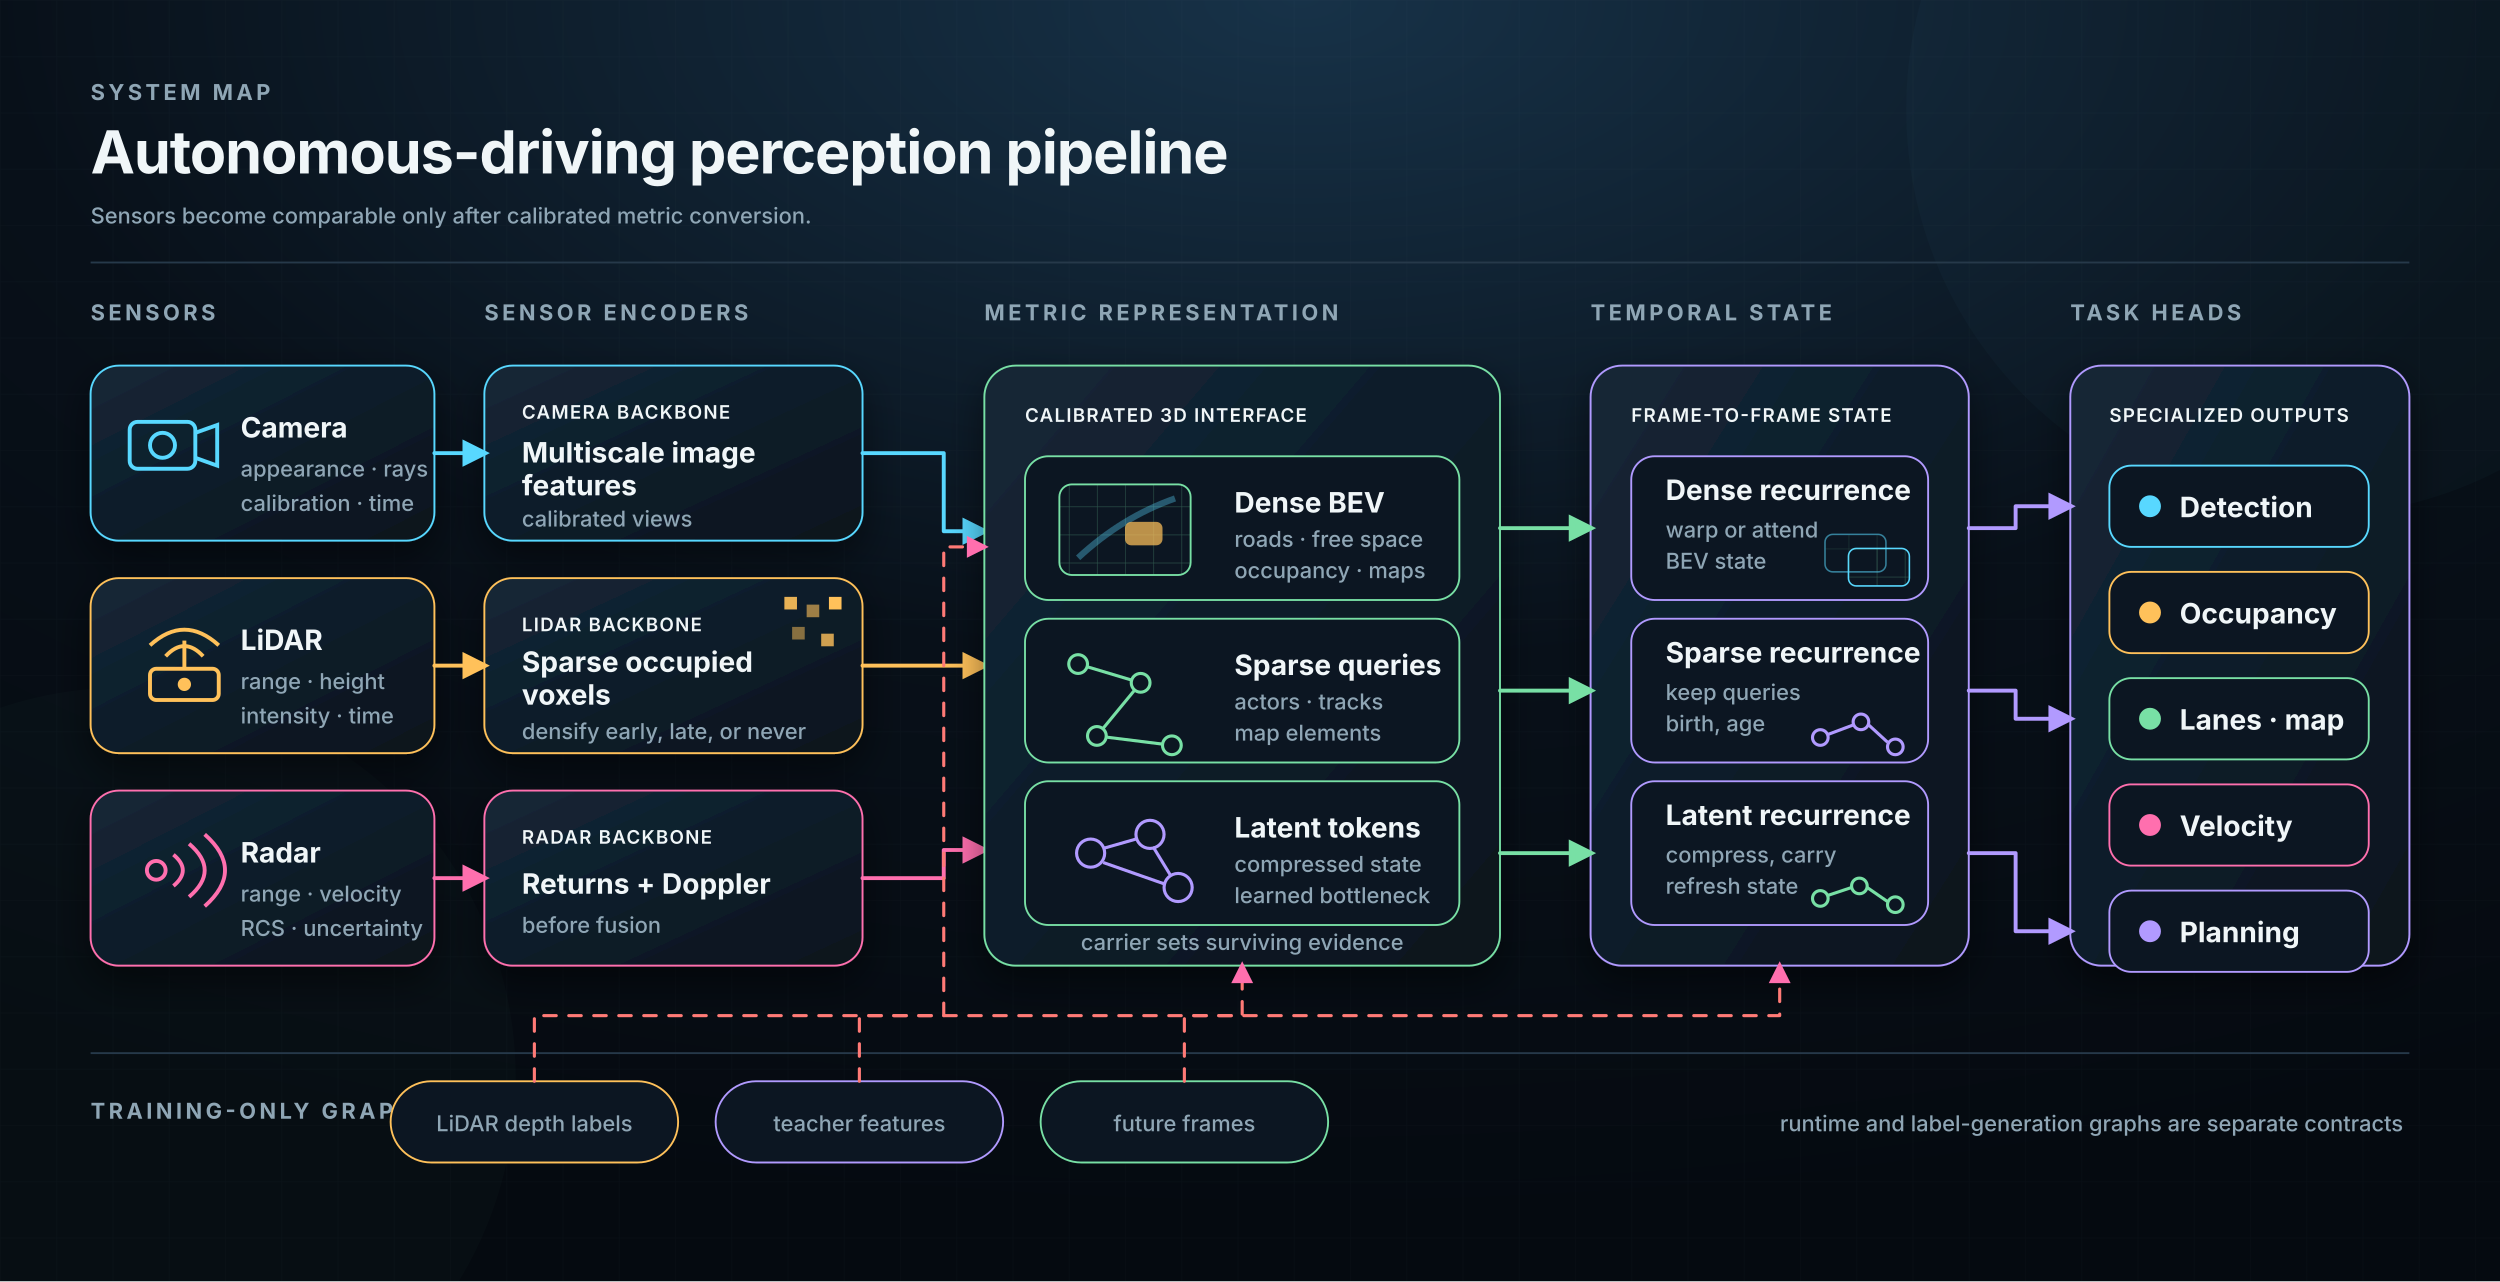
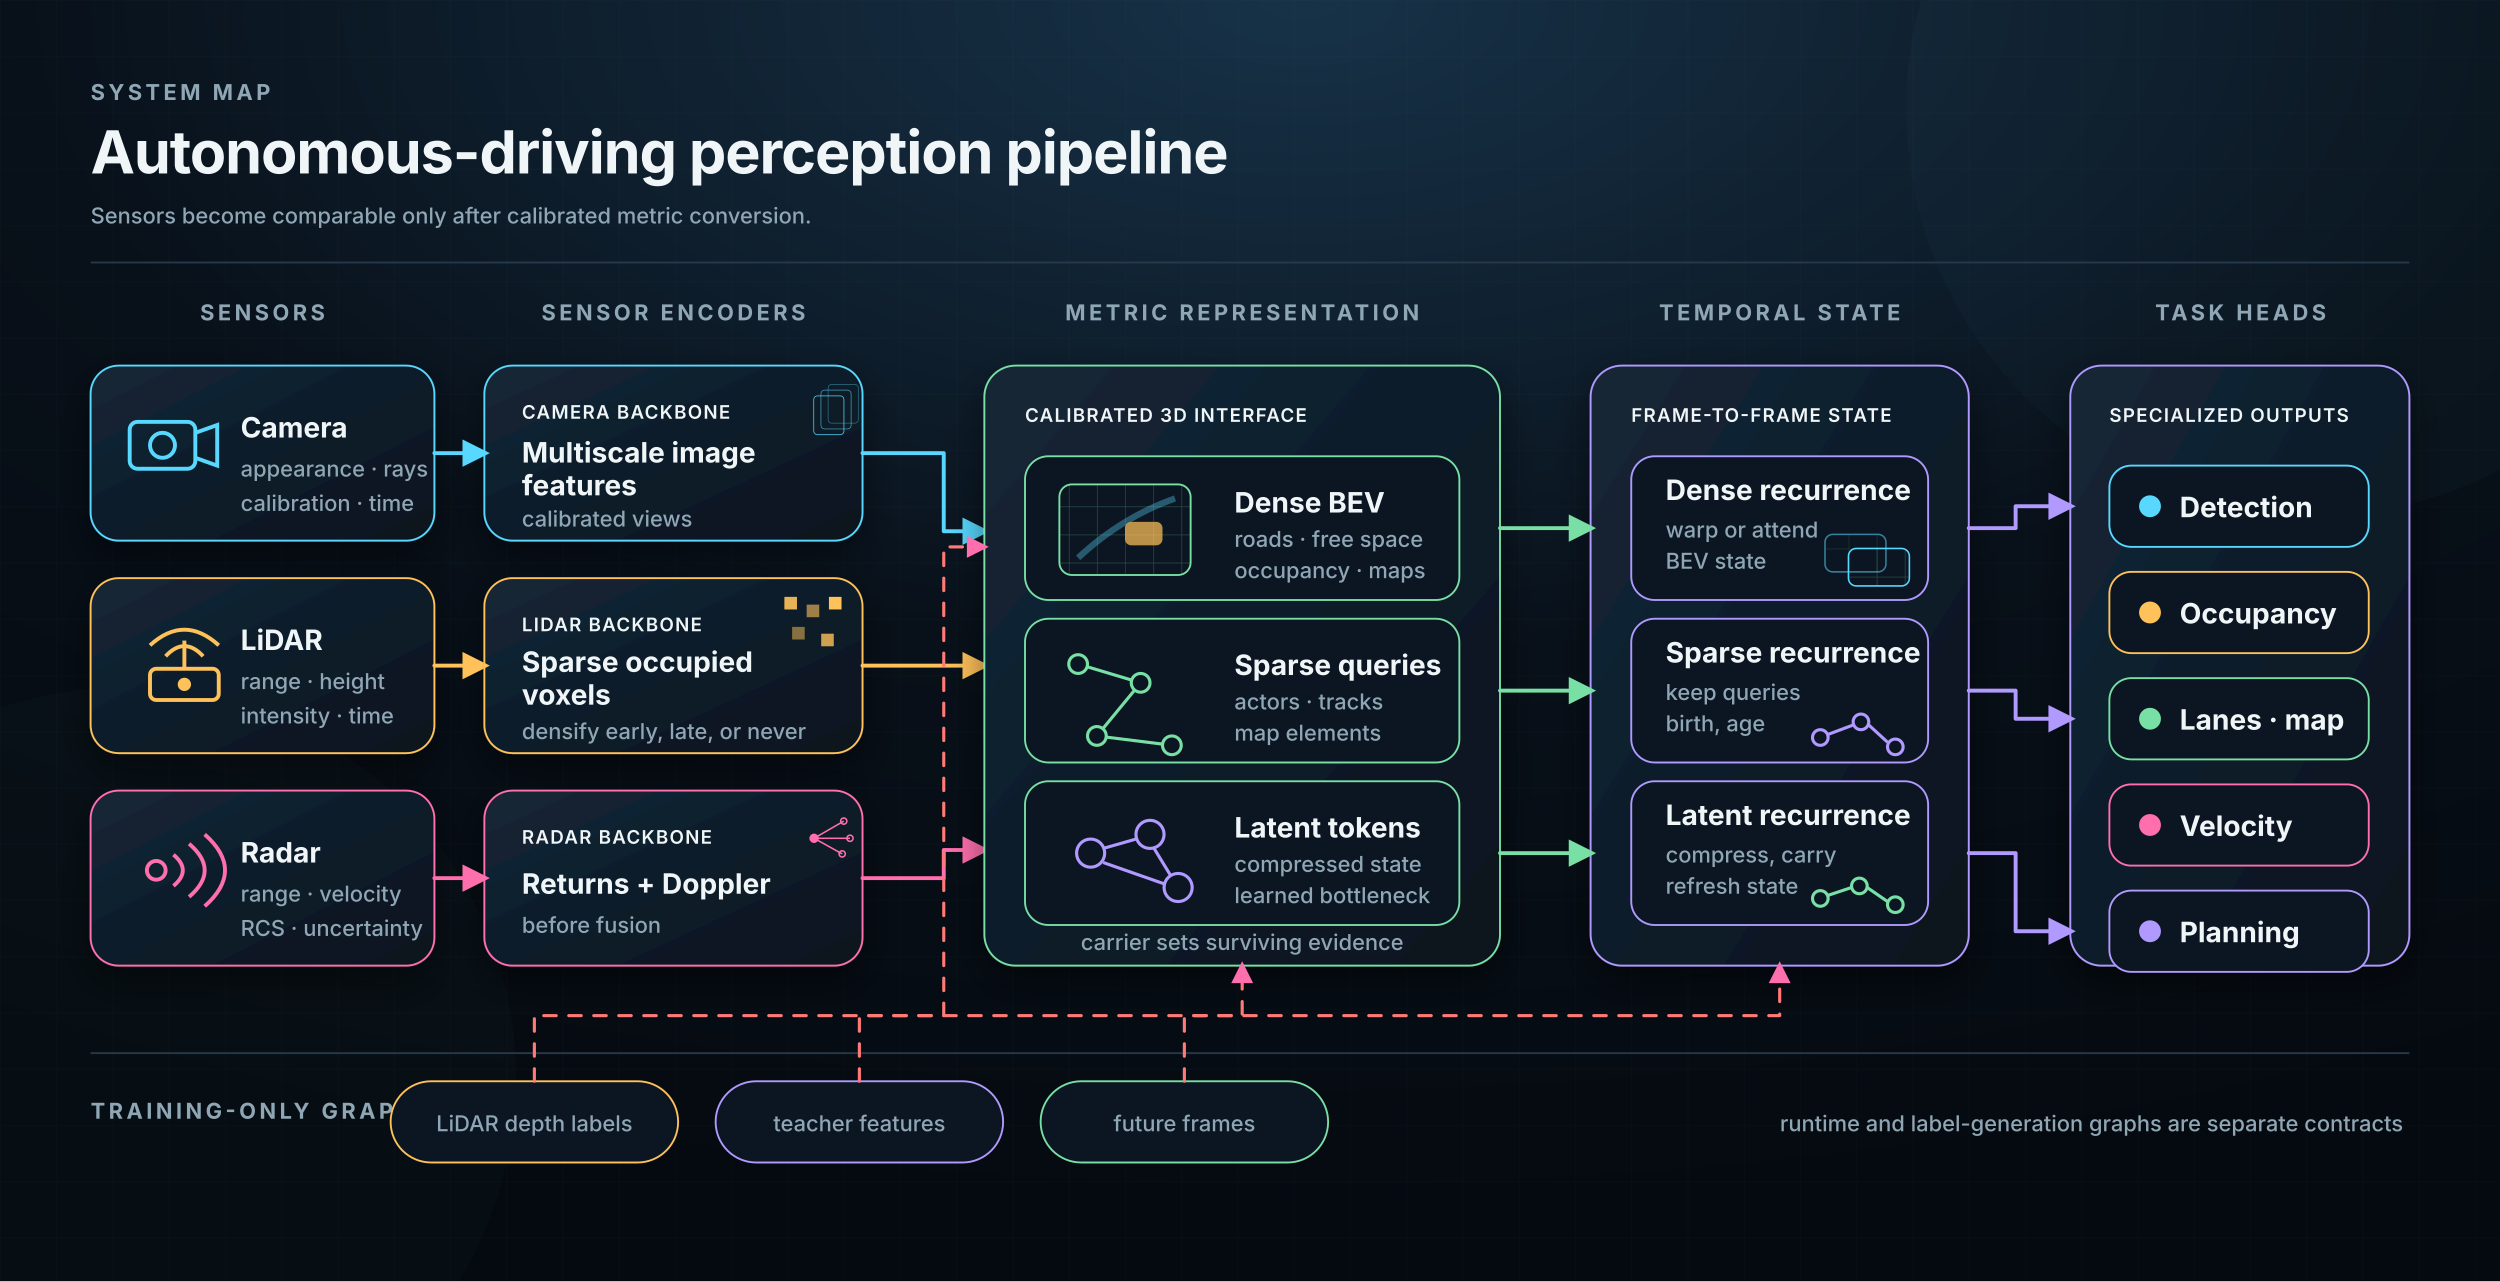
<svg xmlns="http://www.w3.org/2000/svg" width="1600" height="820" viewBox="0 0 1600 820" role="img" aria-labelledby="title desc">
  <defs>
    <radialGradient id="bg" cx="52%" cy="0%" r="96%">
      <stop offset="0%" stop-color="#173248" />
      <stop offset="54%" stop-color="#081019" />
      <stop offset="100%" stop-color="#050a10" />
    </radialGradient>
    <linearGradient id="panel" x1="0" y1="0" x2="1" y2="1">
      <stop offset="0%" stop-color="#142737" />
      <stop offset="55%" stop-color="#0e1c28" />
      <stop offset="100%" stop-color="#09131d" />
    </linearGradient>
    <pattern id="micro" width="36" height="36" patternUnits="userSpaceOnUse">
      <path d="M36 0H0V36" fill="none" stroke="#8cb4c8" stroke-width=".6" opacity=".12" />
    </pattern>
    <pattern id="bev" width="18" height="18" patternUnits="userSpaceOnUse">
      <path d="M18 0H0V18" fill="none" stroke="#78e0a5" stroke-width=".7" opacity=".32" />
    </pattern>
    <filter id="shadow" x="-20%" y="-20%" width="140%" height="150%">
      <feDropShadow dx="0" dy="10" stdDeviation="12" flood-color="#02070c" flood-opacity=".48" />
    </filter>
    <filter id="glow" x="-100%" y="-100%" width="300%" height="300%">
      <feGaussianBlur stdDeviation="7" />
    </filter>
    <marker id="arrow-camera" viewBox="0 0 10 10" refX="8" refY="5" markerWidth="7" markerHeight="7" orient="auto">
      <path d="M0 0 10 5 0 10Z" fill="#58d8ff" />
    </marker>
    <marker id="arrow-lidar" viewBox="0 0 10 10" refX="8" refY="5" markerWidth="7" markerHeight="7" orient="auto">
      <path d="M0 0 10 5 0 10Z" fill="#ffc15a" />
    </marker>
    <marker id="arrow-radar" viewBox="0 0 10 10" refX="8" refY="5" markerWidth="7" markerHeight="7" orient="auto">
      <path d="M0 0 10 5 0 10Z" fill="#ff6fae" />
    </marker>
    <marker id="arrow-metric" viewBox="0 0 10 10" refX="8" refY="5" markerWidth="7" markerHeight="7" orient="auto">
      <path d="M0 0 10 5 0 10Z" fill="#78e0a5" />
    </marker>
    <marker id="arrow-task" viewBox="0 0 10 10" refX="8" refY="5" markerWidth="7" markerHeight="7" orient="auto">
      <path d="M0 0 10 5 0 10Z" fill="#b19aff" />
    </marker>
    <style>
      text{font-family:"SF Pro Display","SF Pro Text",Inter,Arial,sans-serif;fill:#f0f6f8}.title{font-size:38px;font-weight:680;letter-spacing:-.7px}.kicker{font-size:14px;font-weight:650;letter-spacing:2.2px;fill:#8fa6b5}.label{font-size:18px;font-weight:650}.small{font-size:14px;font-weight:520;fill:#8fa6b5}.micro{font-size:12px;font-weight:600;letter-spacing:.8px}.cam{stroke:#58d8ff}.lidar{stroke:#ffc15a}.radar{stroke:#ff6fae}.metric{stroke:#78e0a5}.task{stroke:#b19aff}.flow{fill:none;stroke-width:2.5;stroke-linecap:round;stroke-linejoin:round}.train{fill:none;stroke:#ff7a76;stroke-width:2;stroke-dasharray:8 8;stroke-linecap:round;stroke-linejoin:round}.node{fill:url(#panel);stroke-width:1.2}.chip{fill:#0c1622;stroke-width:1.2}
    </style>
  </defs>
  <rect width="1600" height="820" fill="url(#bg)" />
  <rect width="1600" height="820" fill="url(#micro)" opacity=".32" />
  <circle cx="1480" cy="70" r="260" fill="#58d8ff" opacity=".025" />
  <circle cx="80" cy="690" r="250" fill="#78e0a5" opacity=".02" />
  <text x="58" y="64" class="kicker" fill="#78e0a5">SYSTEM MAP</text>
  <text x="58" y="111" class="title">Autonomous-driving perception pipeline</text>
  <text x="58" y="143" class="small">Sensors become comparable only after calibrated metric conversion.</text>
  <line x1="58" y1="168" x2="1542" y2="168" stroke="#26394a" stroke-width="1.2" />
-   <text x="58" y="205" class="kicker">SENSORS</text>
-   <text x="310" y="205" class="kicker">SENSOR ENCODERS</text>
-   <text x="630" y="205" class="kicker">METRIC REPRESENTATION</text>
-   <text x="1018" y="205" class="kicker">TEMPORAL STATE</text>
-   <text x="1325" y="205" class="kicker">TASK HEADS</text>
+   <text x="168" y="205" class="kicker" text-anchor="middle">SENSORS</text>
+   <text x="431" y="205" class="kicker" text-anchor="middle">SENSOR ENCODERS</text>
+   <text x="795" y="205" class="kicker" text-anchor="middle">METRIC REPRESENTATION</text>
+   <text x="1139" y="205" class="kicker" text-anchor="middle">TEMPORAL STATE</text>
+   <text x="1434" y="205" class="kicker" text-anchor="middle">TASK HEADS</text>
  <g filter="url(#shadow)">
    <rect x="58" y="234" width="220" height="112" rx="18" class="node cam" />
    <rect x="58" y="370" width="220" height="112" rx="18" class="node lidar" />
    <rect x="58" y="506" width="220" height="112" rx="18" class="node radar" />
  </g>
  <g transform="translate(83 263)" fill="none" stroke="#58d8ff" stroke-width="2.5">
    <rect x="0" y="7" width="42" height="30" rx="5" />
    <circle cx="21" cy="22" r="8" />
    <path d="M42 14 56 9v26l-14-5" />
  </g>
  <text x="154" y="280" class="label">Camera</text>
  <text x="154" y="305" class="small">appearance · rays</text>
  <text x="154" y="327" class="small">calibration · time</text>
  <g transform="translate(84 397)" fill="none" stroke="#ffc15a" stroke-width="2.5">
    <rect x="12" y="31" width="44" height="20" rx="4" />
    <path d="M34 31V13M22 23Q34 10 46 23M12 16Q34-4 56 16" />
    <circle cx="34" cy="41" r="3" fill="#ffc15a" />
  </g>
  <text x="154" y="416" class="label">LiDAR</text>
  <text x="154" y="441" class="small">range · height</text>
  <text x="154" y="463" class="small">intensity · time</text>
  <g transform="translate(88 534)" fill="none" stroke="#ff6fae" stroke-width="2.5">
    <circle cx="12" cy="23" r="6" />
    <path d="M23 13Q35 23 23 33M33 6Q53 23 33 40M43 0Q69 23 43 46" />
  </g>
  <text x="154" y="552" class="label">Radar</text>
  <text x="154" y="577" class="small">range · velocity</text>
  <text x="154" y="599" class="small">RCS · uncertainty</text>
  <g filter="url(#shadow)">
    <rect x="310" y="234" width="242" height="112" rx="18" class="node cam" />
    <rect x="310" y="370" width="242" height="112" rx="18" class="node lidar" />
    <rect x="310" y="506" width="242" height="112" rx="18" class="node radar" />
  </g>
  <text x="334" y="268" class="micro" fill="#58d8ff">CAMERA BACKBONE</text>
  <text x="334" y="296" class="label">Multiscale image</text>
  <text x="334" y="317" class="label">features</text>
  <text x="334" y="337" class="small">calibrated views</text>
+   <g transform="translate(530 246) scale(.46)" fill="none" stroke="#58d8ff">
+     <rect width="42" height="54" rx="5" opacity=".45" />
+     <rect x="-10" y="8" width="42" height="54" rx="5" opacity=".7" />
+     <rect x="-20" y="16" width="42" height="54" rx="5" />
+   </g>
  <text x="334" y="404" class="micro" fill="#ffc15a">LIDAR BACKBONE</text>
  <text x="334" y="430" class="label">Sparse occupied</text>
  <text x="334" y="451" class="label">voxels</text>
  <text x="334" y="473" class="small">densify early, late, or never</text>
  <g transform="translate(502 382) scale(.62)" fill="#ffc15a">
    <rect width="13" height="13" opacity=".9" />
    <rect x="23" y="8" width="13" height="13" opacity=".6" />
    <rect x="46" y="0" width="13" height="13" />
    <rect x="8" y="31" width="13" height="13" opacity=".5" />
    <rect x="38" y="38" width="13" height="13" opacity=".8" />
  </g>
  <text x="334" y="540" class="micro" fill="#ff6fae">RADAR BACKBONE</text>
  <text x="334" y="572" class="label">Returns + Doppler</text>
  <text x="334" y="597" class="small">before fusion</text>
+   <g transform="translate(513 519) scale(.50)" fill="none" stroke="#ff6fae" stroke-width="2">
+     <circle cx="16" cy="35" r="5" fill="#ff6fae" />
+     <path d="M16 35 54 13M16 35 62 35M16 35 52 55" />
+     <circle cx="54" cy="13" r="4" />
+     <circle cx="62" cy="35" r="4" />
+     <circle cx="52" cy="55" r="4" />
+   </g>
  <path d="M278 290H310" class="flow cam" marker-end="url(#arrow-camera)" />
  <path d="M278 426H310" class="flow lidar" marker-end="url(#arrow-lidar)" />
  <path d="M278 562H310" class="flow radar" marker-end="url(#arrow-radar)" />
  <path d="M552 290H604V340H630" class="flow cam" marker-end="url(#arrow-camera)" />
  <path d="M552 426H630" class="flow lidar" marker-end="url(#arrow-lidar)" />
  <path d="M552 562H604V544H630" class="flow radar" marker-end="url(#arrow-radar)" />
  <g filter="url(#shadow)">
    <rect x="630" y="234" width="330" height="384" rx="20" class="node metric" />
  </g>
  <text x="656" y="270" class="micro" fill="#78e0a5">CALIBRATED 3D INTERFACE</text>
  <rect x="656" y="292" width="278" height="92" rx="15" class="chip metric" />
  <rect x="678" y="310" width="84" height="58" rx="8" fill="url(#bev)" stroke="#78e0a5" stroke-width="1.2" />
  <path d="M690 357Q718 331 752 319" fill="none" stroke="#58d8ff" stroke-width="4" opacity=".35" />
  <rect x="720" y="334" width="24" height="15" rx="4" fill="#ffc15a" opacity=".72" />
  <text x="790" y="328" class="label">Dense BEV</text>
  <text x="790" y="350" class="small">roads · free space</text>
  <text x="790" y="370" class="small">occupancy · maps</text>
  <rect x="656" y="396" width="278" height="92" rx="15" class="chip metric" />
  <g transform="translate(684 417)" fill="none" stroke="#78e0a5" stroke-width="2">
    <path d="M6 8 46 20 18 54 66 60" />
    <circle cx="6" cy="8" r="6" fill="#0c1622" />
    <circle cx="46" cy="20" r="6" fill="#0c1622" />
    <circle cx="18" cy="54" r="6" fill="#0c1622" />
    <circle cx="66" cy="60" r="6" fill="#0c1622" />
  </g>
  <text x="790" y="432" class="label">Sparse queries</text>
  <text x="790" y="454" class="small">actors · tracks</text>
  <text x="790" y="474" class="small">map elements</text>
  <rect x="656" y="500" width="278" height="92" rx="15" class="chip metric" />
  <g transform="translate(684 526)" fill="none" stroke="#b19aff" stroke-width="2">
    <circle cx="14" cy="20" r="9" fill="#0c1622" />
    <circle cx="52" cy="8" r="9" fill="#0c1622" />
    <circle cx="70" cy="42" r="9" fill="#0c1622" />
    <path d="M22 17 43 11M54 16 65 34M22 26 62 40" />
  </g>
  <text x="790" y="536" class="label">Latent tokens</text>
  <text x="790" y="558" class="small">compressed state</text>
  <text x="790" y="578" class="small">learned bottleneck</text>
  <text x="795" y="608" class="small" text-anchor="middle">carrier sets surviving evidence</text>
  <g filter="url(#shadow)">
    <rect x="1018" y="234" width="242" height="384" rx="20" class="node task" />
  </g>
  <text x="1044" y="270" class="micro" fill="#b19aff">FRAME-TO-FRAME STATE</text>
  <rect x="1044" y="292" width="190" height="92" rx="15" class="chip task" />
  <text x="1066" y="320" class="label">Dense recurrence</text>
  <text x="1066" y="344" class="small">warp or attend</text>
  <text x="1066" y="364" class="small">BEV state</text>
  <g transform="translate(1183 351)">
    <rect x="0" y="0" width="39" height="24" rx="5" fill="url(#bev)" stroke="#58d8ff" />
    <rect x="-15" y="-9" width="39" height="24" rx="5" fill="url(#bev)" stroke="#58d8ff" opacity=".55" />
  </g>
  <rect x="1044" y="396" width="190" height="92" rx="15" class="chip task" />
  <text x="1066" y="424" class="label">Sparse recurrence</text>
  <text x="1066" y="448" class="small">keep queries</text>
  <text x="1066" y="468" class="small">birth, age</text>
  <g transform="translate(1165 472)" fill="none" stroke="#b19aff" stroke-width="2">
    <circle cx="0" cy="0" r="5" />
    <circle cx="26" cy="-10" r="5" />
    <circle cx="48" cy="6" r="5" />
    <path d="M5-2 21-8M31-8 43 3" />
  </g>
  <rect x="1044" y="500" width="190" height="92" rx="15" class="chip task" />
  <text x="1066" y="528" class="label">Latent recurrence</text>
  <text x="1066" y="552" class="small">compress, carry</text>
  <text x="1066" y="572" class="small">refresh state</text>
  <g transform="translate(1165 575)" fill="none" stroke="#78e0a5" stroke-width="2">
    <circle cx="0" cy="0" r="5" />
    <circle cx="25" cy="-8" r="5" />
    <circle cx="48" cy="4" r="5" />
    <path d="M5-2 20-7M30-7 43 2" />
  </g>
  <path d="M960 338H990V338H1018" class="flow metric" marker-end="url(#arrow-metric)" />
  <path d="M960 442H990V442H1018" class="flow metric" marker-end="url(#arrow-metric)" />
  <path d="M960 546H990V546H1018" class="flow metric" marker-end="url(#arrow-metric)" />
  <g filter="url(#shadow)">
    <rect x="1325" y="234" width="217" height="384" rx="20" class="node task" />
  </g>
  <text x="1350" y="270" class="micro" fill="#b19aff">SPECIALIZED OUTPUTS</text>
  <g>
    <rect x="1350" y="298" width="166" height="52" rx="14" class="chip cam" />
    <circle cx="1376" cy="324" r="7" fill="#58d8ff" />
    <text x="1395" y="331" class="label">Detection</text>
    <rect x="1350" y="366" width="166" height="52" rx="14" class="chip lidar" />
    <circle cx="1376" cy="392" r="7" fill="#ffc15a" />
    <text x="1395" y="399" class="label">Occupancy</text>
    <rect x="1350" y="434" width="166" height="52" rx="14" class="chip metric" />
    <circle cx="1376" cy="460" r="7" fill="#78e0a5" />
    <text x="1395" y="467" class="label">Lanes · map</text>
    <rect x="1350" y="502" width="166" height="52" rx="14" class="chip radar" />
    <circle cx="1376" cy="528" r="7" fill="#ff6fae" />
    <text x="1395" y="535" class="label">Velocity</text>
    <rect x="1350" y="570" width="166" height="52" rx="14" class="chip task" />
    <circle cx="1376" cy="596" r="7" fill="#b19aff" />
    <text x="1395" y="603" class="label">Planning</text>
  </g>
  <path d="M1260 338H1290V324H1325" class="flow task" marker-end="url(#arrow-task)" />
  <path d="M1260 442H1290V460H1325" class="flow task" marker-end="url(#arrow-task)" />
  <path d="M1260 546H1290V596H1325" class="flow task" marker-end="url(#arrow-task)" />
  <line x1="58" y1="674" x2="1542" y2="674" stroke="#26394a" stroke-width="1.2" />
  <text x="58" y="716" class="kicker" fill="#ff7a76">TRAINING-ONLY GRAPH</text>
  <rect x="250" y="692" width="184" height="52" rx="26" class="chip lidar" />
  <text x="342" y="724" class="small" text-anchor="middle" fill="#ffc15a">LiDAR depth labels</text>
  <rect x="458" y="692" width="184" height="52" rx="26" class="chip task" />
  <text x="550" y="724" class="small" text-anchor="middle" fill="#b19aff">teacher features</text>
  <rect x="666" y="692" width="184" height="52" rx="26" class="chip metric" />
  <text x="758" y="724" class="small" text-anchor="middle" fill="#78e0a5">future frames</text>
  <path d="M342 692V650H604V350H630" class="train" marker-end="url(#arrow-radar)" />
  <path d="M550 692V650H795V618" class="train" marker-end="url(#arrow-radar)" />
  <path d="M758 692V650H1139V618" class="train" marker-end="url(#arrow-radar)" />
  <text x="1538" y="724" class="small" text-anchor="end">runtime and label-generation graphs are separate contracts</text>
</svg>
